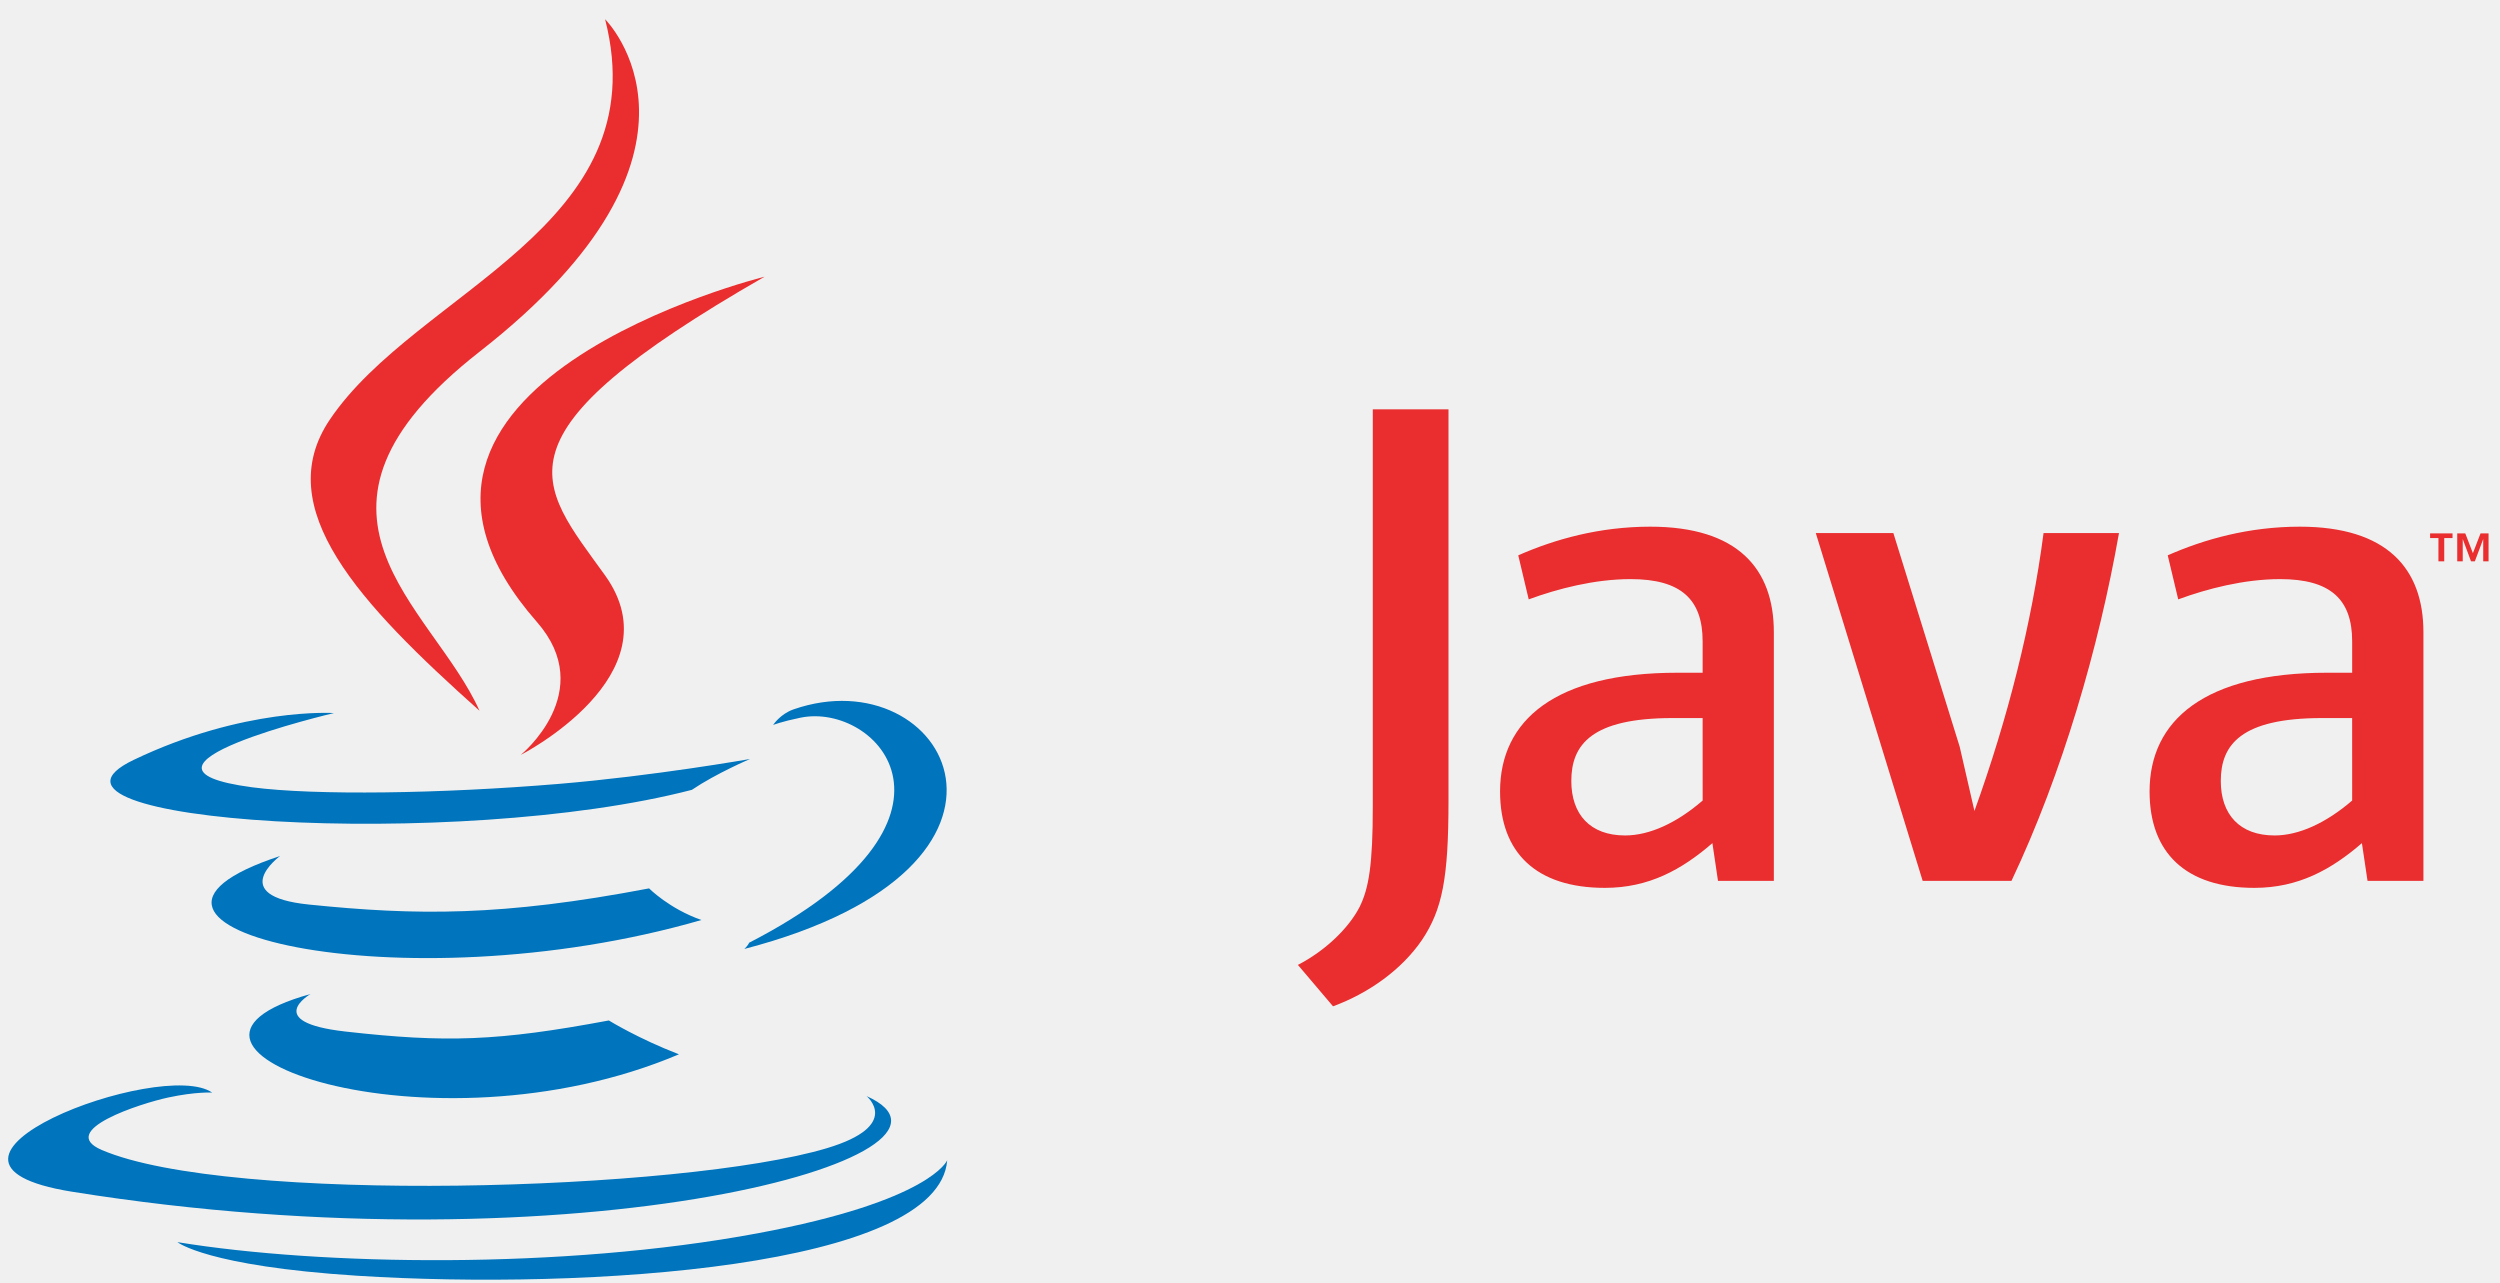
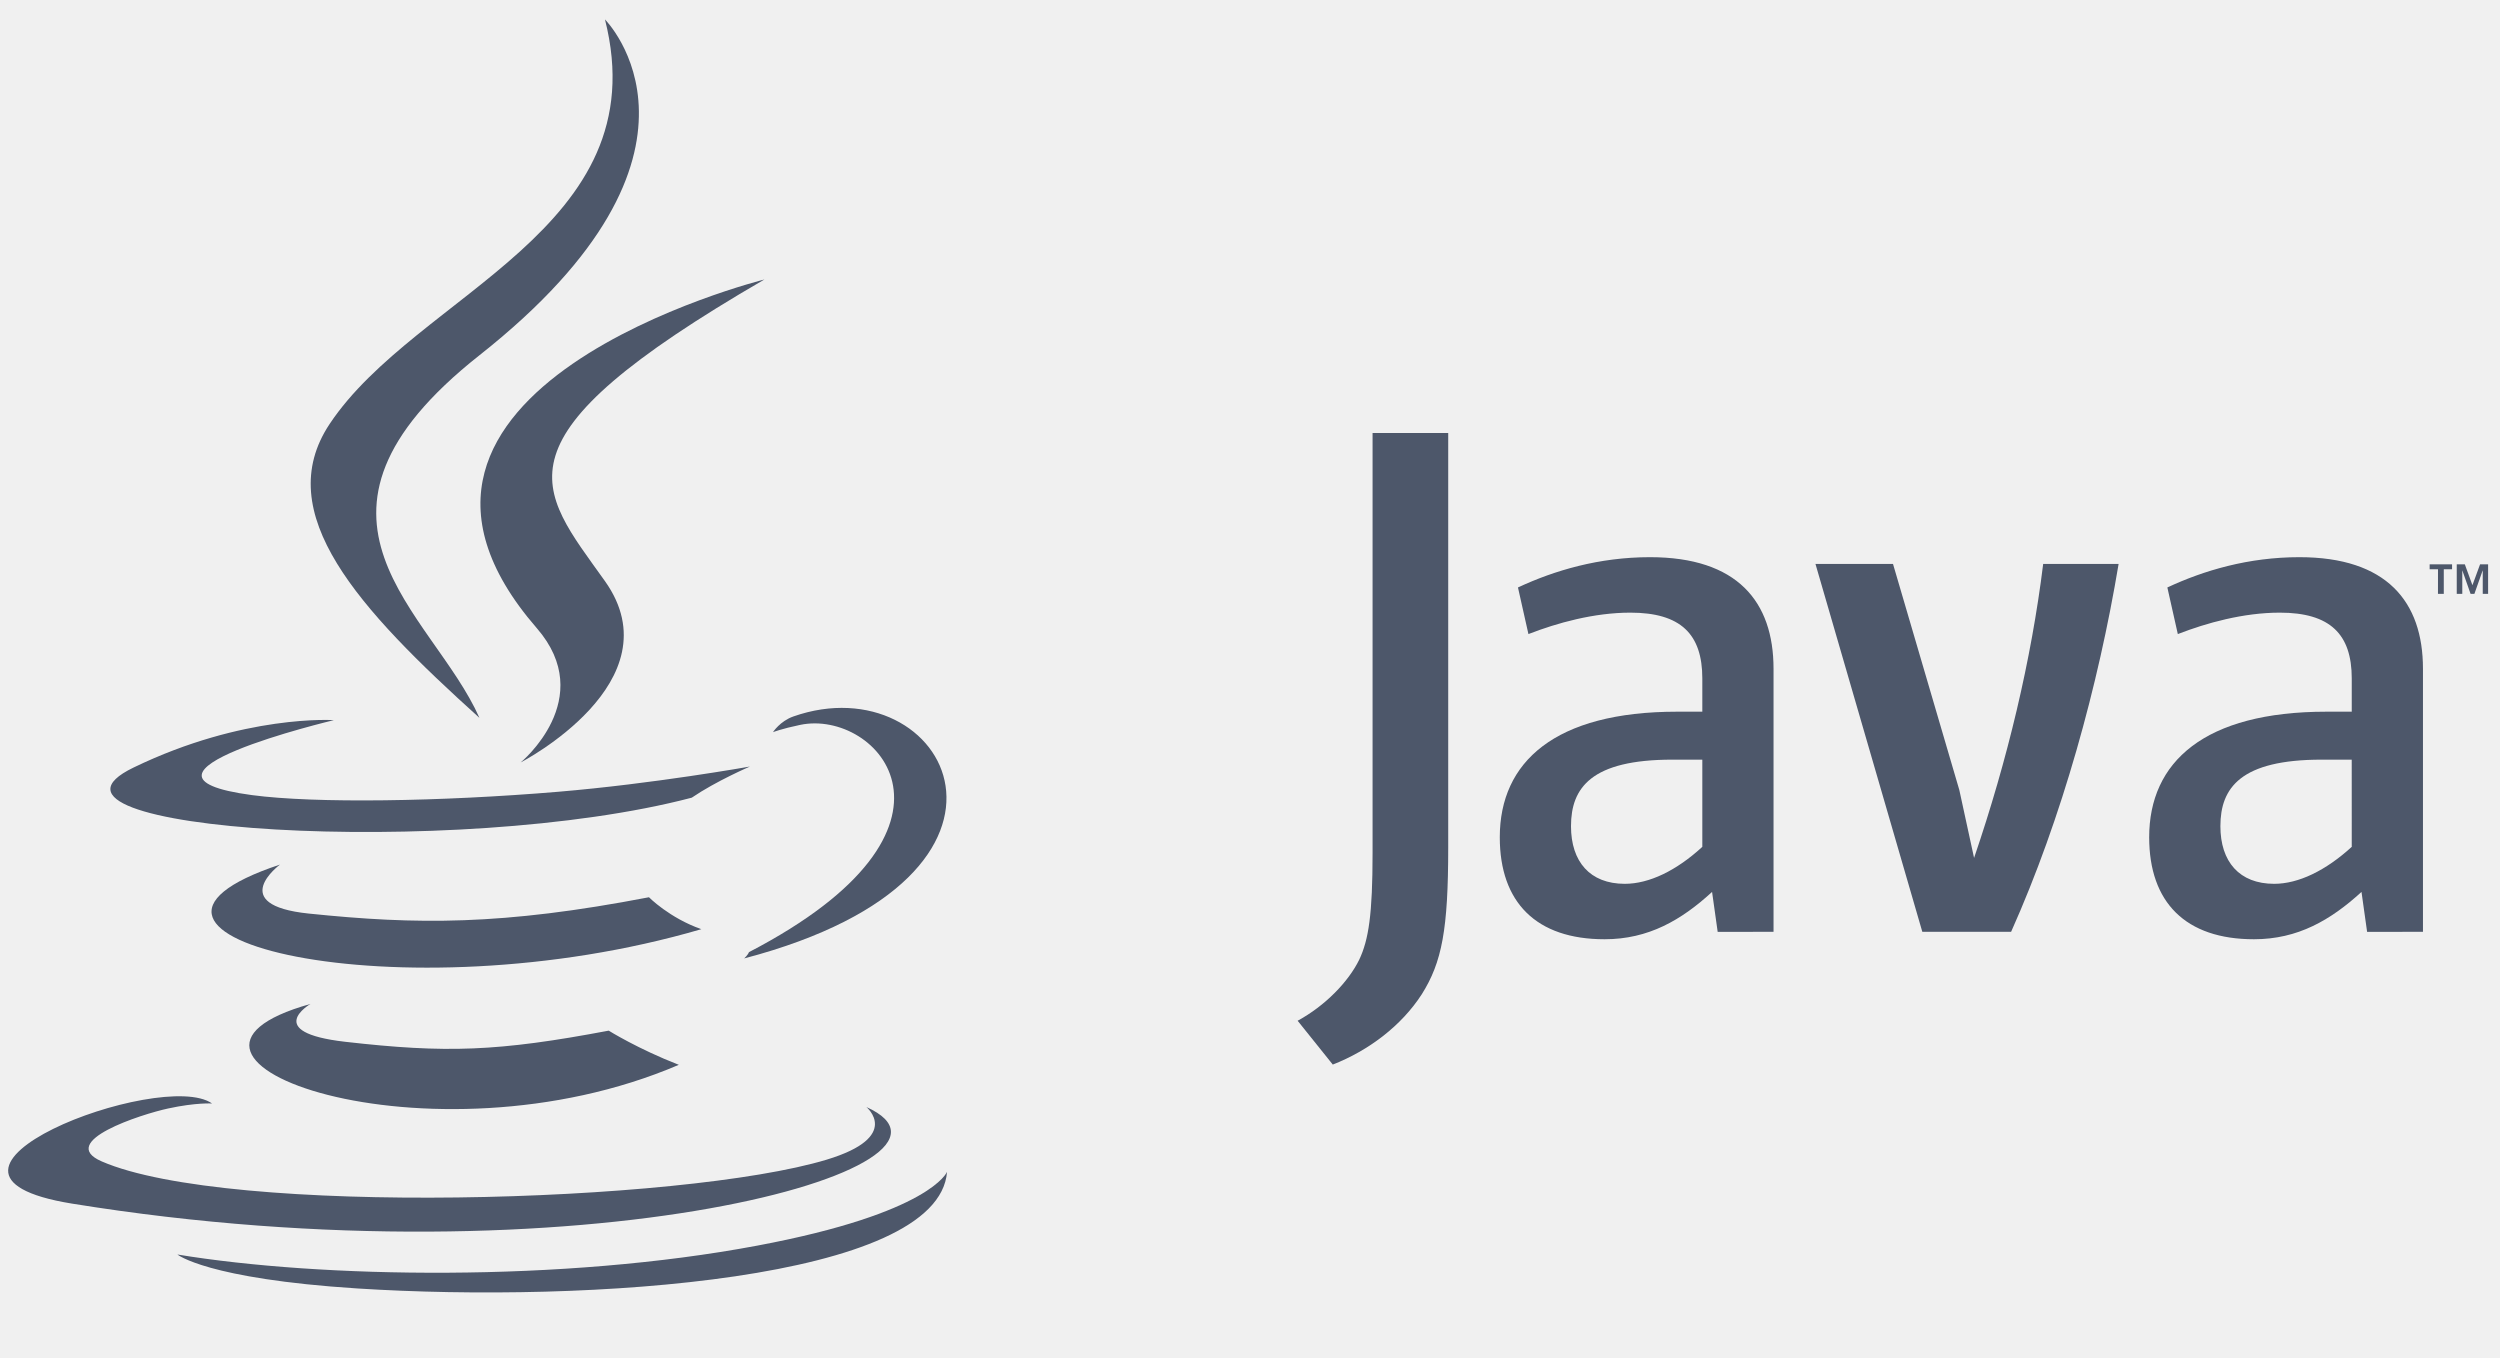
- <svg xmlns="http://www.w3.org/2000/svg" width="76" height="39" viewBox="0 0 76 39" fill="none">
-   <g clip-path="url(#clip0_81_381)">
-     <path d="M9.441 30.218C9.441 30.218 7.963 31.07 10.494 31.358C13.561 31.704 15.129 31.654 18.509 31.022C18.509 31.022 19.399 31.573 20.64 32.051C13.062 35.265 3.489 31.865 9.441 30.218ZM8.514 26.023C8.514 26.023 6.856 27.239 9.389 27.498C12.666 27.833 15.253 27.861 19.732 27.007C19.732 27.007 20.35 27.629 21.324 27.968C12.163 30.621 1.96 28.177 8.514 26.023Z" fill="#0074BD" />
-     <path d="M16.32 18.906C18.189 21.035 15.83 22.95 15.83 22.95C15.83 22.95 20.571 20.527 18.394 17.492C16.36 14.663 14.802 13.258 23.242 8.412C23.242 8.412 9.992 11.687 16.32 18.906Z" fill="#EA2D2E" />
-     <path d="M26.343 33.321C26.343 33.321 27.437 34.215 25.137 34.905C20.764 36.217 6.933 36.612 3.091 34.958C1.711 34.363 4.301 33.538 5.115 33.364C5.965 33.182 6.45 33.215 6.45 33.215C4.914 32.145 -3.477 35.318 2.188 36.228C17.637 38.707 30.35 35.112 26.343 33.321ZM10.152 21.677C10.152 21.677 3.118 23.331 7.661 23.933C9.581 24.186 13.404 24.128 16.968 23.832C19.88 23.59 22.802 23.073 22.802 23.073C22.802 23.073 21.776 23.509 21.033 24.011C13.888 25.871 0.088 25.004 4.061 23.102C7.42 21.493 10.152 21.677 10.152 21.677ZM22.773 28.659C30.035 24.924 26.677 21.334 24.333 21.818C23.76 21.936 23.503 22.039 23.503 22.039C23.503 22.039 23.716 21.707 24.123 21.565C28.76 19.952 32.325 26.324 22.628 28.848C22.628 28.848 22.739 28.748 22.773 28.659Z" fill="#0074BD" />
-     <path d="M18.395 0.585C18.395 0.585 22.416 4.568 14.58 10.691C8.295 15.605 13.146 18.406 14.577 21.607C10.909 18.331 8.218 15.446 10.023 12.762C12.673 8.822 20.017 6.911 18.395 0.585Z" fill="#EA2D2E" />
-     <path d="M10.867 38.783C17.836 39.224 28.542 38.537 28.795 35.272C28.795 35.272 28.308 36.51 23.034 37.492C17.085 38.6 9.746 38.472 5.394 37.761C5.394 37.761 6.285 38.491 10.867 38.783Z" fill="#0074BD" />
+ <svg xmlns="http://www.w3.org/2000/svg" width="70" height="38" viewBox="0 0 70 38" fill="none">
+   <g clip-path="url(#clip0_81_398)">
+     <path d="M8.694 28.11C8.694 28.11 7.333 28.902 9.664 29.17C12.489 29.492 13.932 29.446 17.044 28.858C17.044 28.858 17.864 29.371 19.007 29.815C12.028 32.805 3.213 29.642 8.694 28.11ZM7.84 24.208C7.84 24.208 6.313 25.339 8.646 25.58C11.664 25.891 14.046 25.917 18.171 25.123C18.171 25.123 18.74 25.701 19.637 26.017C11.201 28.485 1.805 26.211 7.84 24.208Z" fill="#3B465B" fill-opacity="0.9" />
+     <path d="M15.029 17.587C16.75 19.568 14.578 21.349 14.578 21.349C14.578 21.349 18.944 19.095 16.939 16.272C15.066 13.64 13.63 12.333 21.404 7.825C21.404 7.825 9.201 10.872 15.029 17.587Z" fill="#3B465B" fill-opacity="0.9" />
+     <path d="M24.259 30.997C24.259 30.997 25.267 31.828 23.148 32.47C19.121 33.69 6.385 34.058 2.847 32.519C1.576 31.965 3.961 31.198 4.71 31.037C5.493 30.867 5.939 30.898 5.939 30.898C4.525 29.902 -3.202 32.854 2.015 33.701C16.242 36.007 27.948 32.662 24.259 30.997ZM9.349 20.164C9.349 20.164 2.871 21.703 7.055 22.263C8.823 22.499 12.343 22.445 15.625 22.17C18.307 21.945 20.998 21.463 20.998 21.463C20.998 21.463 20.053 21.869 19.369 22.335C12.789 24.066 0.081 23.26 3.74 21.491C6.833 19.994 9.349 20.164 9.349 20.164ZM20.971 26.66C27.659 23.185 24.566 19.846 22.408 20.296C21.88 20.406 21.643 20.501 21.643 20.501C21.643 20.501 21.84 20.193 22.214 20.061C26.484 18.56 29.768 24.488 20.837 26.836C20.837 26.836 20.94 26.743 20.971 26.66Z" fill="#3B465B" fill-opacity="0.9" />
+     <path d="M16.939 0.544C16.939 0.544 20.643 4.249 13.426 9.946C7.639 14.516 12.106 17.122 13.424 20.1C10.045 17.052 7.568 14.368 9.23 11.871C11.671 8.206 18.433 6.429 16.939 0.544Z" fill="#3B465B" fill-opacity="0.9" />
+     <path d="M10.007 36.077C16.425 36.487 26.284 35.849 26.517 32.812C26.517 32.812 26.069 33.963 21.212 34.876C15.733 35.908 8.975 35.788 4.967 35.126C4.967 35.126 5.788 35.806 10.007 36.077Z" fill="#3B465B" fill-opacity="0.9" />
  </g>
-   <path d="M74.129 16.358H73.875V16.216H74.557V16.358H74.305V17.065H74.128L74.129 16.358ZM75.49 16.394H75.487L75.235 17.065H75.119L74.87 16.394H74.867V17.065H74.7V16.216H74.945L75.176 16.817L75.408 16.216H75.652V17.065H75.49V16.394ZM51.761 24.336C50.977 25.015 50.148 25.398 49.403 25.398C48.343 25.398 47.768 24.761 47.768 23.741C47.768 22.638 48.383 21.829 50.849 21.829H51.76L51.761 24.336ZM53.925 26.778V19.219C53.925 17.286 52.823 16.011 50.168 16.011C48.618 16.011 47.26 16.395 46.155 16.882L46.473 18.221C47.343 17.901 48.468 17.605 49.572 17.605C51.102 17.605 51.76 18.221 51.76 19.496V20.451H50.995C47.279 20.451 45.602 21.893 45.602 24.061C45.602 25.929 46.707 26.991 48.788 26.991C50.125 26.991 51.124 26.439 52.057 25.631L52.227 26.778L53.925 26.778ZM61.149 26.778H58.449L55.2 16.205H57.558L59.575 22.702L60.023 24.654C61.041 21.831 61.763 18.964 62.124 16.206H64.417C63.803 19.686 62.697 23.508 61.149 26.778ZM71.506 24.336C70.719 25.015 69.89 25.398 69.148 25.398C68.087 25.398 67.512 24.761 67.512 23.741C67.512 22.638 68.129 21.829 70.592 21.829H71.505L71.506 24.336ZM73.672 26.778V19.219C73.672 17.286 72.566 16.011 69.913 16.011C68.362 16.011 67.004 16.395 65.899 16.882L66.218 18.221C67.088 17.901 68.214 17.605 69.318 17.605C70.847 17.605 71.506 18.221 71.506 19.496V20.451H70.741C67.024 20.451 65.347 21.893 65.347 24.061C65.347 25.929 66.451 26.991 68.532 26.991C69.869 26.991 70.867 26.439 71.802 25.631L71.973 26.778L73.672 26.778ZM43.228 28.575C42.613 29.476 41.615 30.19 40.524 30.592L39.456 29.333C40.286 28.906 40.998 28.219 41.329 27.577C41.615 27.007 41.733 26.273 41.733 24.516V12.444H44.034V24.35C44.034 26.699 43.847 27.649 43.228 28.575Z" fill="#EA2D2E" />
+   <path d="M68.264 15.939H68.03V15.801H68.658V15.939H68.426V16.628H68.263L68.264 15.939ZM69.517 15.973H69.514L69.283 16.628H69.176L68.946 15.973H68.944V16.628H68.789V15.801H69.015L69.228 16.386L69.442 15.801H69.667V16.628H69.517V15.973ZM47.665 23.712C46.944 24.374 46.18 24.747 45.494 24.747C44.518 24.747 43.988 24.126 43.988 23.133C43.988 22.057 44.555 21.27 46.826 21.27H47.665L47.665 23.712ZM49.659 26.091V18.726C49.659 16.843 48.644 15.601 46.199 15.601C44.772 15.601 43.52 15.974 42.503 16.449L42.796 17.754C43.597 17.442 44.633 17.154 45.65 17.154C47.059 17.154 47.665 17.754 47.665 18.996V19.927H46.961C43.538 19.927 41.994 21.332 41.994 23.444C41.994 25.265 43.012 26.299 44.928 26.299C46.159 26.299 47.08 25.761 47.938 24.974L48.095 26.092L49.659 26.091ZM56.311 26.091H53.825L50.833 15.79H53.004L54.861 22.12L55.274 24.022C56.212 21.271 56.877 18.478 57.209 15.79H59.321C58.756 19.181 57.737 22.905 56.311 26.091ZM65.849 23.712C65.124 24.374 64.36 24.747 63.677 24.747C62.7 24.747 62.171 24.126 62.171 23.133C62.171 22.057 62.739 21.27 65.007 21.27H65.848L65.849 23.712ZM67.843 26.091V18.726C67.843 16.843 66.825 15.601 64.382 15.601C62.953 15.601 61.703 15.974 60.686 16.449L60.979 17.754C61.78 17.442 62.817 17.154 63.834 17.154C65.241 17.154 65.849 17.754 65.849 18.996V19.927H65.144C61.721 19.927 60.177 21.332 60.177 23.444C60.177 25.265 61.194 26.299 63.11 26.299C64.341 26.299 65.26 25.761 66.122 24.974L66.279 26.092L67.843 26.091ZM39.808 27.842C39.241 28.72 38.322 29.416 37.318 29.808L36.334 28.581C37.099 28.165 37.754 27.495 38.059 26.87C38.322 26.314 38.432 25.599 38.432 23.887V12.124H40.55V23.726C40.55 26.015 40.378 26.94 39.808 27.842Z" fill="#3B465B" fill-opacity="0.9" />
  <defs>
-     <clipPath id="clip0_81_381">
-       <rect width="29" height="39" fill="white" />
+     <clipPath id="clip0_81_398">
+       <rect width="26.706" height="36.279" fill="white" />
    </clipPath>
  </defs>
</svg>
